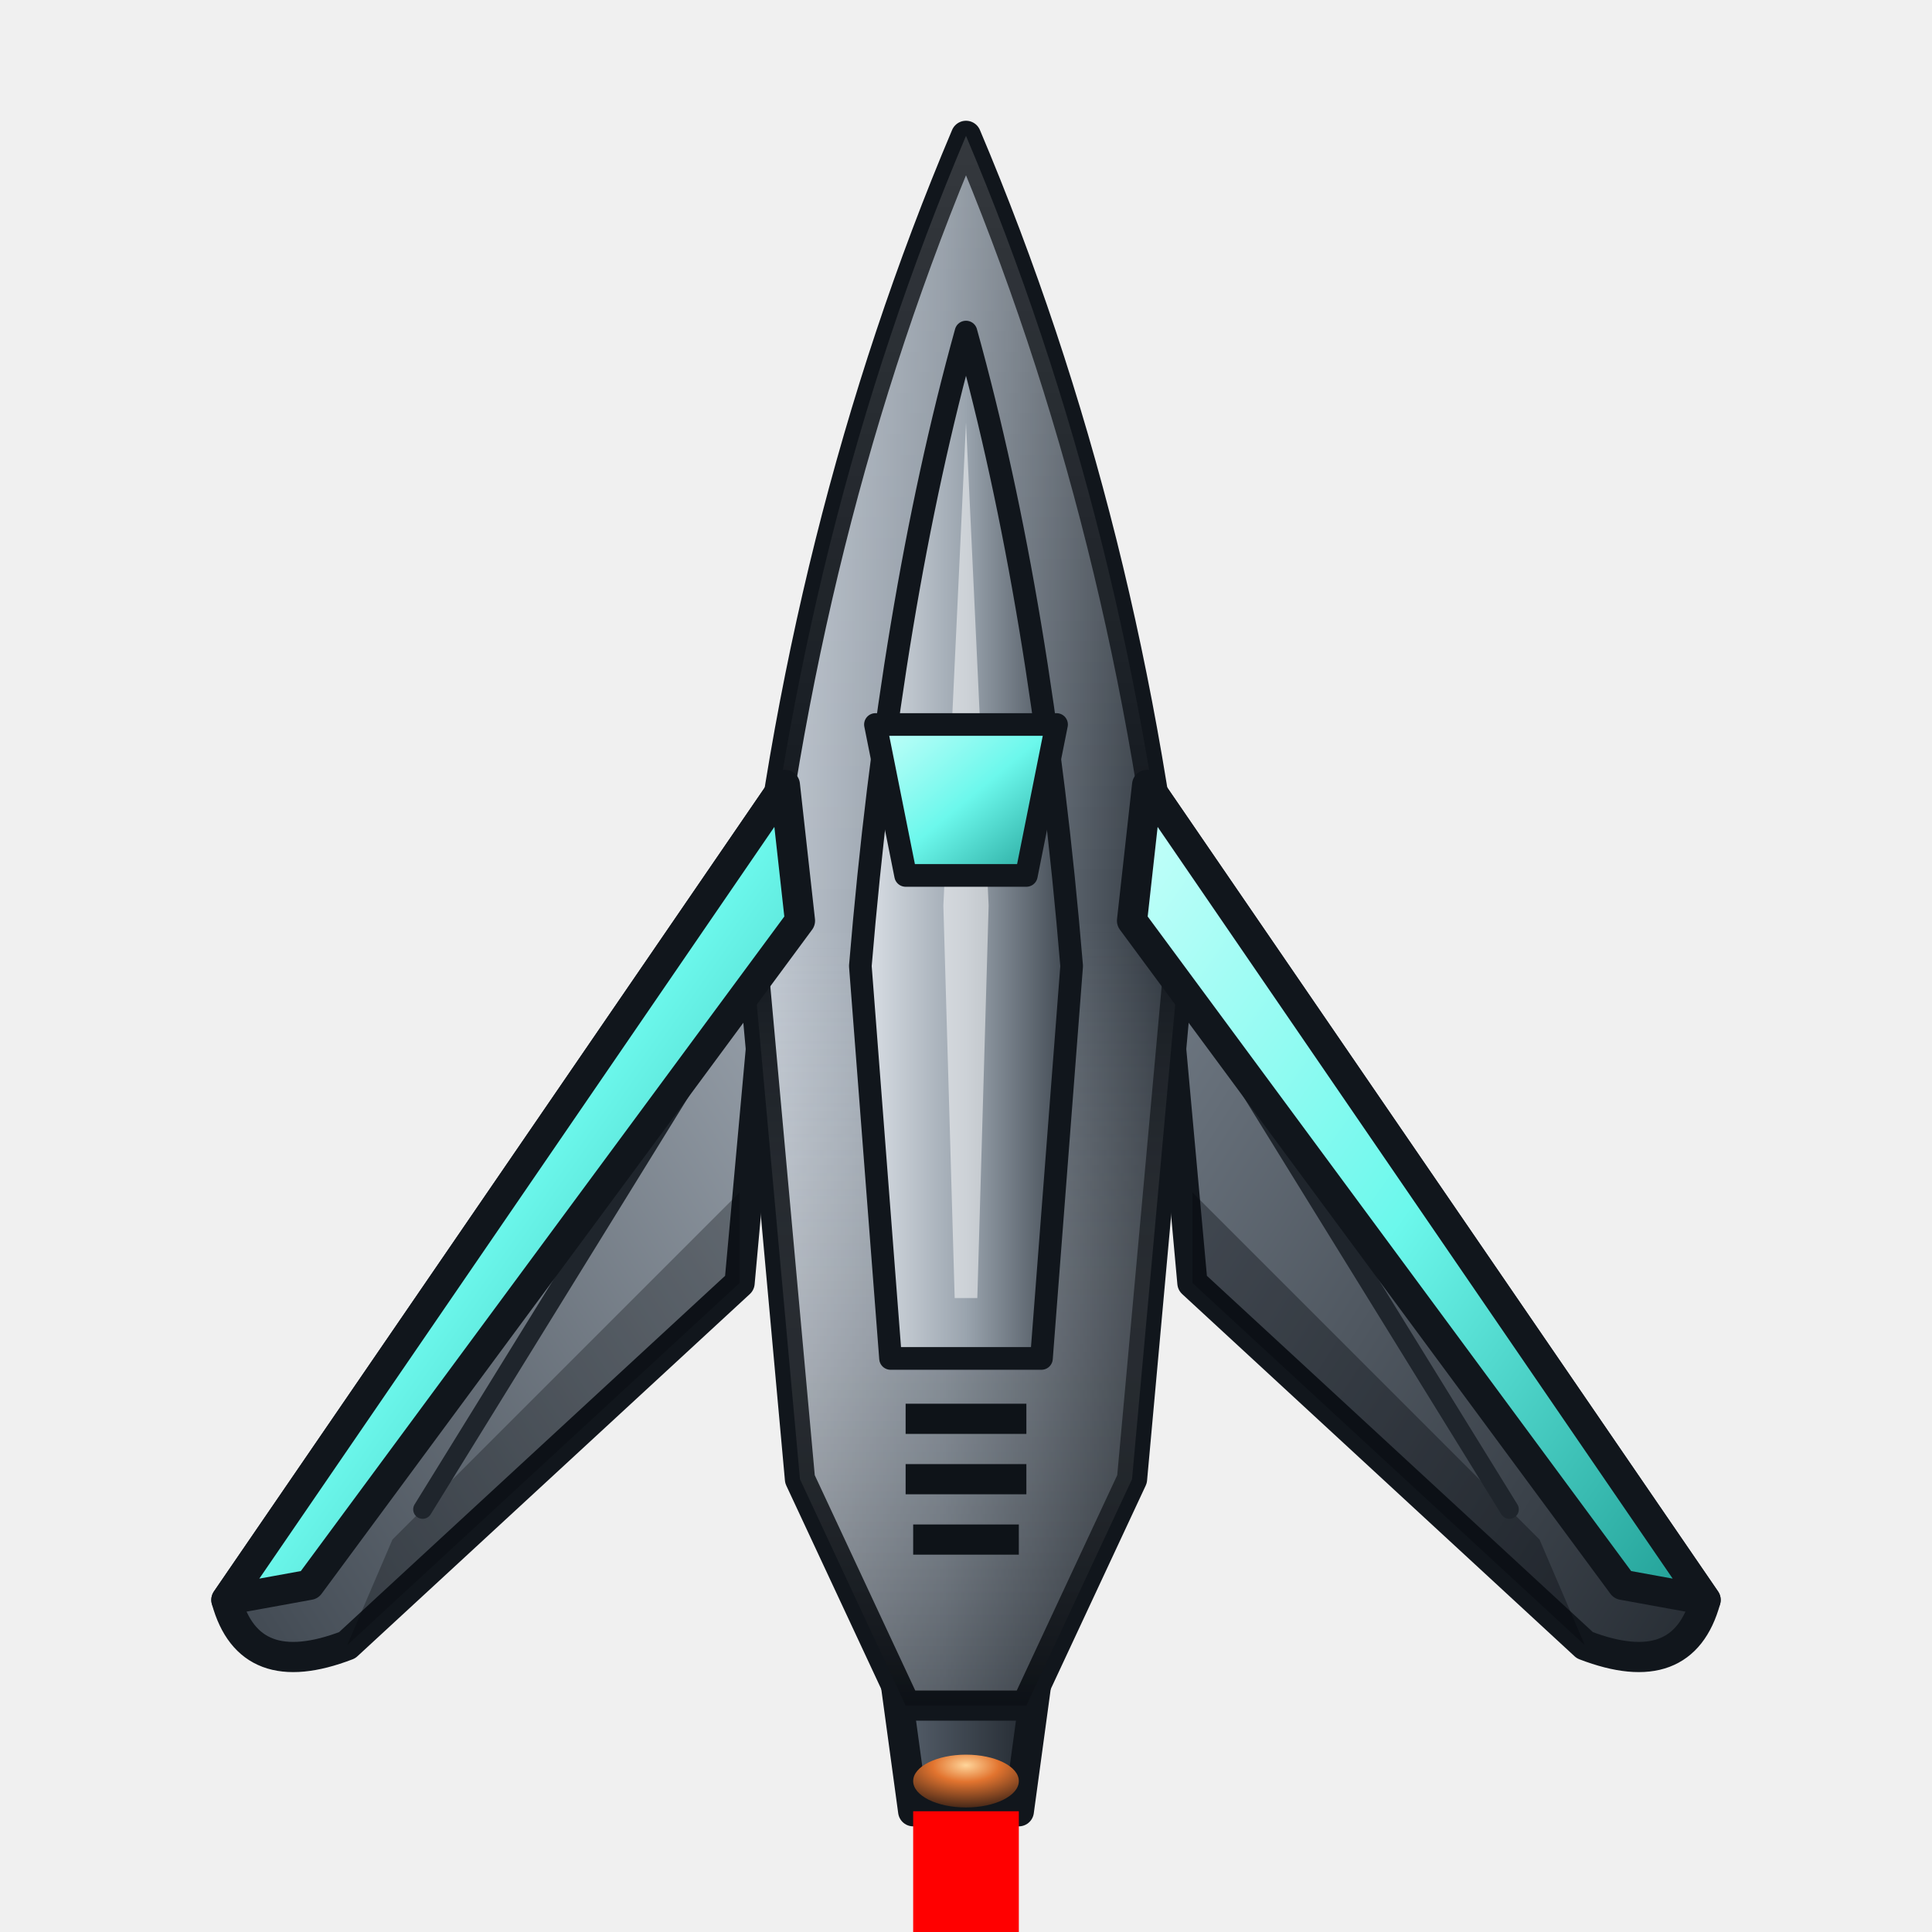
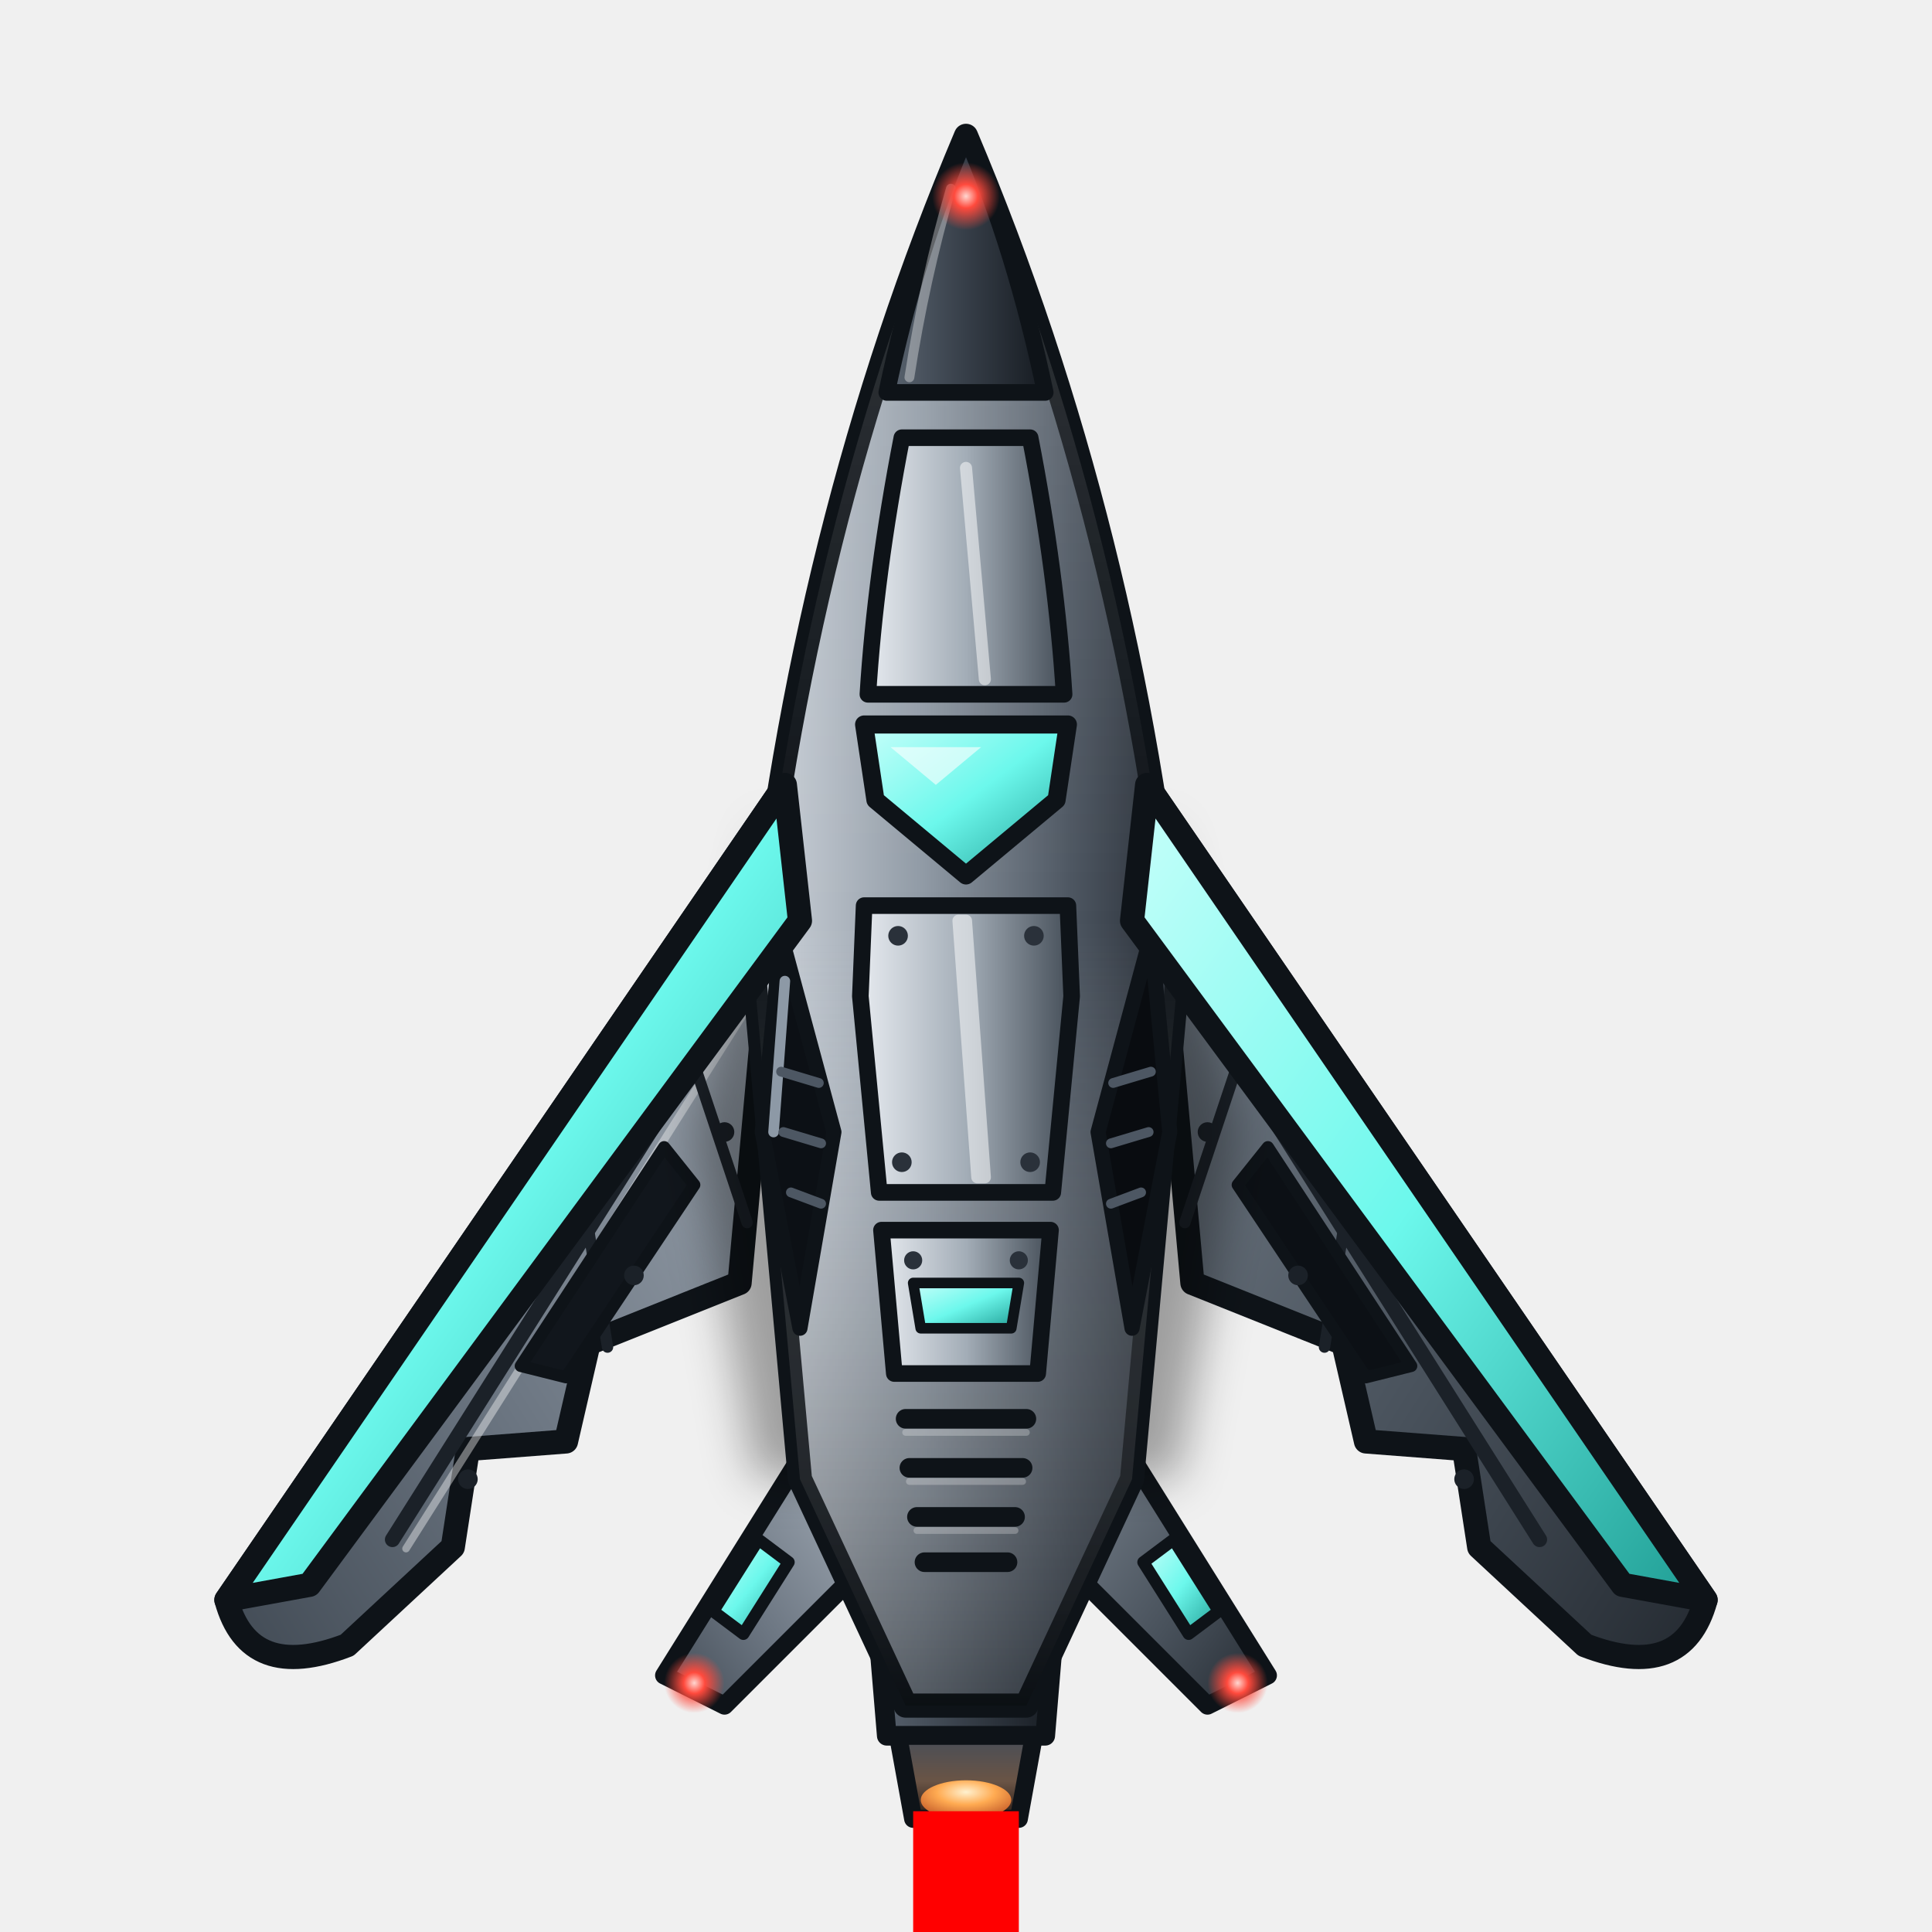
<svg xmlns="http://www.w3.org/2000/svg" viewBox="0 0 256 256">
  <defs>
    <linearGradient id="body" x1="0" y1="0" x2="1" y2="0">
-       <stop offset="0" stop-color="#c3cad3" />
-       <stop offset="0.45" stop-color="#8a949f" />
-       <stop offset="1" stop-color="#2c333b" />
+       <stop offset="0" stop-color="#cfd5dc" />
+       <stop offset="0.4" stop-color="#8f99a4" />
+       <stop offset="0.75" stop-color="#4c5560" />
+       <stop offset="1" stop-color="#262c34" />
    </linearGradient>
    <linearGradient id="plate" x1="0" y1="0" x2="1" y2="0">
-       <stop offset="0" stop-color="#dde2e8" />
-       <stop offset="0.5" stop-color="#9aa4ae" />
-       <stop offset="1" stop-color="#3d454e" />
+       <stop offset="0" stop-color="#e6eaef" />
+       <stop offset="0.5" stop-color="#a3adb7" />
+       <stop offset="1" stop-color="#454e58" />
    </linearGradient>
    <linearGradient id="shadeV" x1="0" y1="0" x2="0" y2="1">
-       <stop offset="0" stop-color="#ffffff" stop-opacity="0.15" />
+       <stop offset="0" stop-color="#ffffff" stop-opacity="0.16" />
      <stop offset="0.5" stop-color="#ffffff" stop-opacity="0" />
-       <stop offset="1" stop-color="#05080c" stop-opacity="0.4" />
+       <stop offset="1" stop-color="#05080c" stop-opacity="0.45" />
    </linearGradient>
    <linearGradient id="bladeL" x1="1" y1="0" x2="0" y2="1">
-       <stop offset="0" stop-color="#a3acb6" />
-       <stop offset="1" stop-color="#3f4750" />
+       <stop offset="0" stop-color="#aab3bd" />
+       <stop offset="0.6" stop-color="#6c7682" />
+       <stop offset="1" stop-color="#414a54" />
    </linearGradient>
    <linearGradient id="bladeR" x1="0" y1="0" x2="1" y2="1">
-       <stop offset="0" stop-color="#79838e" />
-       <stop offset="1" stop-color="#262c33" />
+       <stop offset="0" stop-color="#7a848f" />
+       <stop offset="0.6" stop-color="#48515b" />
+       <stop offset="1" stop-color="#242a31" />
    </linearGradient>
    <linearGradient id="dark" x1="0" y1="0" x2="1" y2="0">
      <stop offset="0" stop-color="#5a6470" />
-       <stop offset="1" stop-color="#20262d" />
+       <stop offset="0.5" stop-color="#363e48" />
+       <stop offset="1" stop-color="#161b21" />
    </linearGradient>
-     <radialGradient id="nozzle" cx="0.5" cy="0.2" r="0.9">
-       <stop offset="0" stop-color="#ffd59a" />
-       <stop offset="0.35" stop-color="#e2742f" />
+     <linearGradient id="bell" x1="0" y1="0" x2="0" y2="1">
+       <stop offset="0" stop-color="#474e58" />
+       <stop offset="0.55" stop-color="#6a5445" />
      <stop offset="1" stop-color="#2a1a14" />
+     </linearGradient>
+     <radialGradient id="nozzle" cx="0.5" cy="0.3" r="0.8">
+       <stop offset="0" stop-color="#fff1cf" />
+       <stop offset="0.4" stop-color="#ffab52" />
+       <stop offset="1" stop-color="#b3431c" />
    </radialGradient>
    <linearGradient id="accent-fill" x1="0" y1="0" x2="1" y2="1">
      <stop id="accent-light" offset="0" stop-color="#c8fffa" />
      <stop id="accent-base" offset="0.5" stop-color="#6cf8ec" />
      <stop id="accent-dark" offset="1" stop-color="#1f9c93" />
    </linearGradient>
+     <radialGradient id="lamp-red" cx="0.5" cy="0.5" r="0.5">
+       <stop offset="0" stop-color="#ffd6d0" />
+       <stop offset="0.35" stop-color="#ff4a3d" />
+       <stop offset="1" stop-color="#ff4a3d" stop-opacity="0" />
+     </radialGradient>
+     <filter id="soft" x="-30%" y="-30%" width="160%" height="160%">
+       <feGaussianBlur stdDeviation="3" />
+     </filter>
  </defs>
-   <g id="hull" stroke="#11161c" stroke-width="4" stroke-linejoin="round" stroke-linecap="round">
-     <path d="M104 104 L30 212 Q33 223 46 218 L98 170 Z" fill="url(#bladeL)" />
-     <path d="M152 104 L226 212 Q223 223 210 218 L158 170 Z" fill="url(#bladeR)" />
-     <path d="M46 218 L98 170 L98 158 L52 204 Z" fill="#05080c" fill-opacity="0.3" stroke="none" />
-     <path d="M210 218 L158 170 L158 158 L204 204 Z" fill="#05080c" fill-opacity="0.35" stroke="none" />
-     <path d="M98 132 L56 200 M158 132 L200 200" fill="none" stroke="#1f252c" stroke-width="2.5" />
-     <path d="M118 218 L138 218 L135 240 L121 240 Z" fill="url(#dark)" />
-     <ellipse cx="128" cy="236" rx="7" ry="3.5" fill="url(#nozzle)" stroke="none" />
+   <g id="hull" stroke="#0e1318" stroke-width="3.2" stroke-linejoin="round" stroke-linecap="round">
+     <path d="M108 190 L88 222 L96 226 L114 208 Z" fill="url(#bladeL)" stroke-width="2.4" />
+     <path d="M148 190 L168 222 L160 226 L142 208 Z" fill="url(#bladeR)" stroke-width="2.4" />
+     <path d="M104 104 L30 212 Q33 223 46 218 L60 205 L62 192 L75 191 L78 178 L98 170 Z" fill="url(#bladeL)" />
+     <path d="M152 104 L226 212 Q223 223 210 218 L196 205 L194 192 L181 191 L178 178 L158 170 Z" fill="url(#bladeR)" />
+     <path d="M100 128 L52 204 M156 128 L204 204" fill="none" stroke="#1b2128" stroke-width="2" />
+     <path d="M101.800 129.200 L53.800 205.200" fill="none" stroke="#ffffff" stroke-opacity="0.4" stroke-width="1" />
+     <path d="M92 141 L99 162 M78 163 L80.500 178.500 M164 141 L157 162 M178 163 L175.500 178.500" fill="none" stroke="#1b2128" stroke-width="1.5" />
+     <path d="M88 152 L69 181 L75 182.500 L92 157 Z" fill="#11161c" stroke-width="1.6" />
+     <path d="M168 152 L187 181 L181 182.500 L164 157 Z" fill="#0c1015" stroke-width="1.6" />
+     <g fill="#1b2128" stroke="none">
+       <circle cx="96" cy="150" r="1.3" />
+       <circle cx="84" cy="169" r="1.3" />
+       <circle cx="62" cy="196" r="1.3" />
+       <circle cx="160" cy="150" r="1.3" />
+       <circle cx="172" cy="169" r="1.3" />
+       <circle cx="194" cy="196" r="1.3" />
+     </g>
+     <path d="M102 108 L92 150 L100 196 L112 196 Z M154 108 L164 150 L156 196 L144 196 Z" fill="#05080c" fill-opacity="0.34" stroke="none" filter="url(#soft)" />
+     <path d="M116 212 L140 212 L138.500 230 L117.500 230 Z" fill="url(#dark)" stroke-width="2.6" />
+     <path d="M116.500 218 L139.500 218 M117 224 L139 224" fill="none" stroke="#0e1318" stroke-width="1.6" />
+     <path d="M119 230 L137 230 L135 241 L121 241 Z" fill="url(#bell)" stroke-width="2.4" />
+     <ellipse cx="128" cy="238.500" rx="6" ry="2.600" fill="url(#nozzle)" stroke="none" />
    <path d="M128 18 Q150 70 156 130 L150 196 L136 226 L120 226 L106 196 L100 130 Q106 70 128 18 Z" fill="url(#body)" />
    <path d="M128 18 Q150 70 156 130 L150 196 L136 226 L120 226 L106 196 L100 130 Q106 70 128 18 Z" fill="url(#shadeV)" stroke="none" />
-     <path d="M128 44 Q138 80 142 128 L138 180 L118 180 L114 128 Q118 80 128 44 Z" fill="url(#plate)" stroke-width="3" />
-     <path d="M128 56 L131 120 L129.5 172 L126.5 172 L125 120 Z" fill="#ffffff" fill-opacity="0.5" stroke="none" />
-     <rect x="120" y="186" width="16" height="4" fill="#0e1318" stroke="none" />
-     <rect x="120" y="194" width="16" height="4" fill="#0e1318" stroke="none" />
-     <rect x="121" y="202" width="14" height="4" fill="#0e1318" stroke="none" />
+     <path d="M128 18 Q134.500 33 138.500 52 L117.500 52 Q121.500 33 128 18 Z" fill="url(#dark)" stroke-width="2.2" />
+     <path d="M126 25 Q122.500 37 120.500 50" fill="none" stroke="#ffffff" stroke-opacity="0.35" stroke-width="1.3" />
+     <path d="M119.500 58 L136.500 58 Q140 76 141 92 L115 92 Q116 76 119.500 58 Z" fill="url(#plate)" stroke-width="2.2" />
+     <path d="M114.500 120 L141.500 120 L142 132 L139.500 158 L116.500 158 L114 132 Z" fill="url(#plate)" stroke-width="2.2" />
+     <path d="M116.800 163 L139.200 163 L137.500 182 L118.500 182 Z" fill="url(#plate)" stroke-width="2.2" />
+     <path d="M128 62 L130.500 90 M128 122 L130.500 156 L129.500 156 L127 122 Z" fill="none" stroke="#ffffff" stroke-opacity="0.5" stroke-width="1.6" />
+     <g fill="#2a313a" stroke="none">
+       <circle cx="119" cy="124" r="1.3" />
+       <circle cx="137" cy="124" r="1.3" />
+       <circle cx="119.500" cy="154" r="1.3" />
+       <circle cx="136.500" cy="154" r="1.3" />
+       <circle cx="121" cy="167" r="1.2" />
+       <circle cx="135" cy="167" r="1.2" />
+     </g>
+     <path d="M103.500 124 L101 150 L106 176 L110.500 150 Z" fill="#0c1015" stroke-width="2" />
+     <path d="M152.500 124 L155 150 L150 176 L145.500 150 Z" fill="#090c10" stroke-width="2" />
+     <path d="M104 130 L102.500 150" fill="none" stroke="#8d99a6" stroke-width="1.4" />
+     <path d="M103.500 142 L108.500 143.500 M103.800 150 L108.800 151.500 M104.800 158 L108.800 159.500 M152.500 142 L147.500 143.500 M152.200 150 L147.200 151.500 M151.200 158 L147.200 159.500" fill="none" stroke="#4d5763" stroke-width="1.3" />
+     <path d="M120 188 L136 188 M120.500 194.500 L135.500 194.500 M121.500 201 L134.500 201 M122.500 207 L133.500 207" fill="none" stroke="#0e1318" stroke-width="2.6" />
+     <path d="M120 189.800 L136 189.800 M120.500 196.300 L135.500 196.300 M121.500 202.800 L134.500 202.800" fill="none" stroke="#ffffff" stroke-opacity="0.25" stroke-width="0.9" />
  </g>
-   <g id="accent" stroke="#11161c" stroke-width="4" stroke-linejoin="round">
+   <g id="accent" stroke="#0e1318" stroke-width="3.2" stroke-linejoin="round">
    <path d="M104 104 L30 212 L41 210 L106 122 Z" fill="url(#accent-fill)" />
    <path d="M152 104 L226 212 L215 210 L150 122 Z" fill="url(#accent-fill)" />
-     <path d="M116 96 L140 96 L136 116 L120 116 Z" fill="url(#accent-fill)" stroke-width="3" />
+     <path d="M114.500 96 L141.500 96 L140 106 L128 116 L116 106 Z" fill="url(#accent-fill)" stroke-width="2.4" />
+     <path d="M118 99 L130 99 L124 104 Z" fill="#ffffff" fill-opacity="0.6" stroke="none" />
+     <path d="M100.500 204 L94.500 213.500 L98.500 216.500 L104.500 207 Z" fill="url(#accent-fill)" stroke-width="1.6" />
+     <path d="M155.500 204 L161.500 213.500 L157.500 216.500 L151.500 207 Z" fill="url(#accent-fill)" stroke-width="1.6" />
+     <path d="M121 170 L135 170 L134 176 L122 176 Z" fill="url(#accent-fill)" stroke-width="1.4" />
+   </g>
+   <g id="lamps">
+     <circle cx="128" cy="26" r="4.500" fill="url(#lamp-red)" />
+     <circle cx="92" cy="223" r="4" fill="url(#lamp-red)" />
+     <circle cx="164" cy="223" r="4" fill="url(#lamp-red)" />
  </g>
  <g id="anchors">
    <line id="flame-main-1" x1="128" y1="240" x2="128" y2="272" stroke="#ff0000" stroke-width="14" />
  </g>
</svg>
